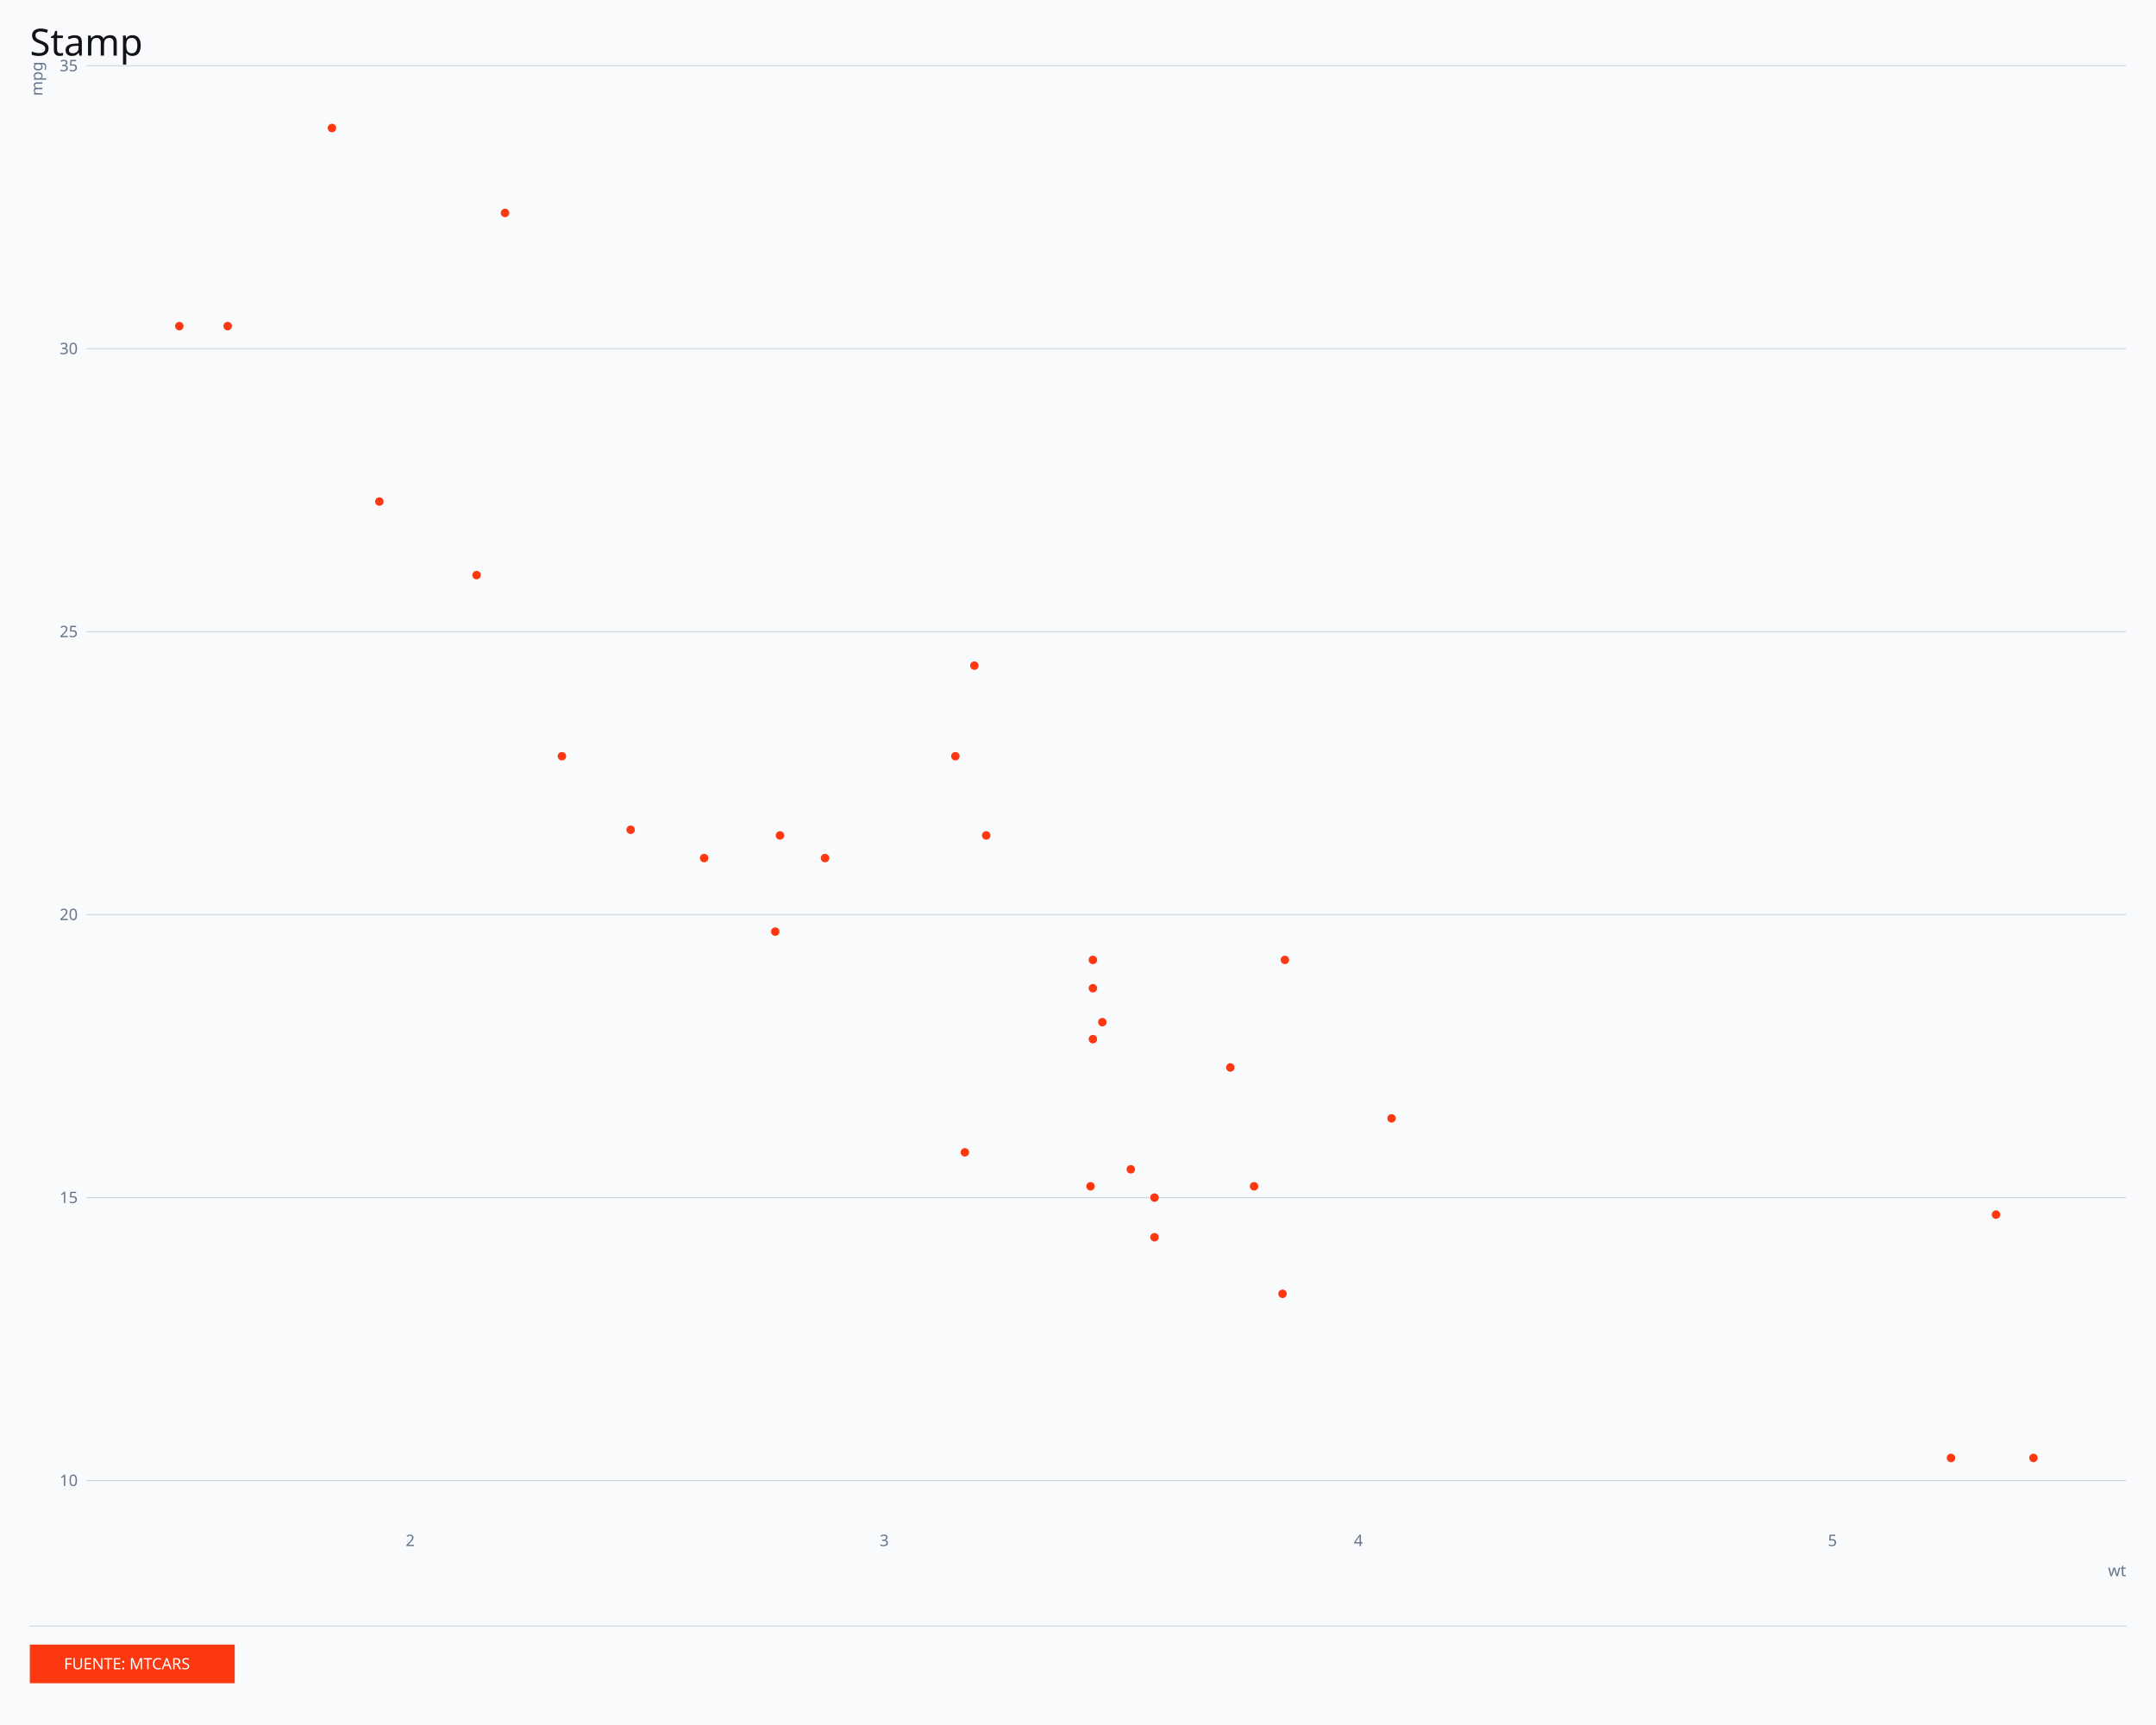
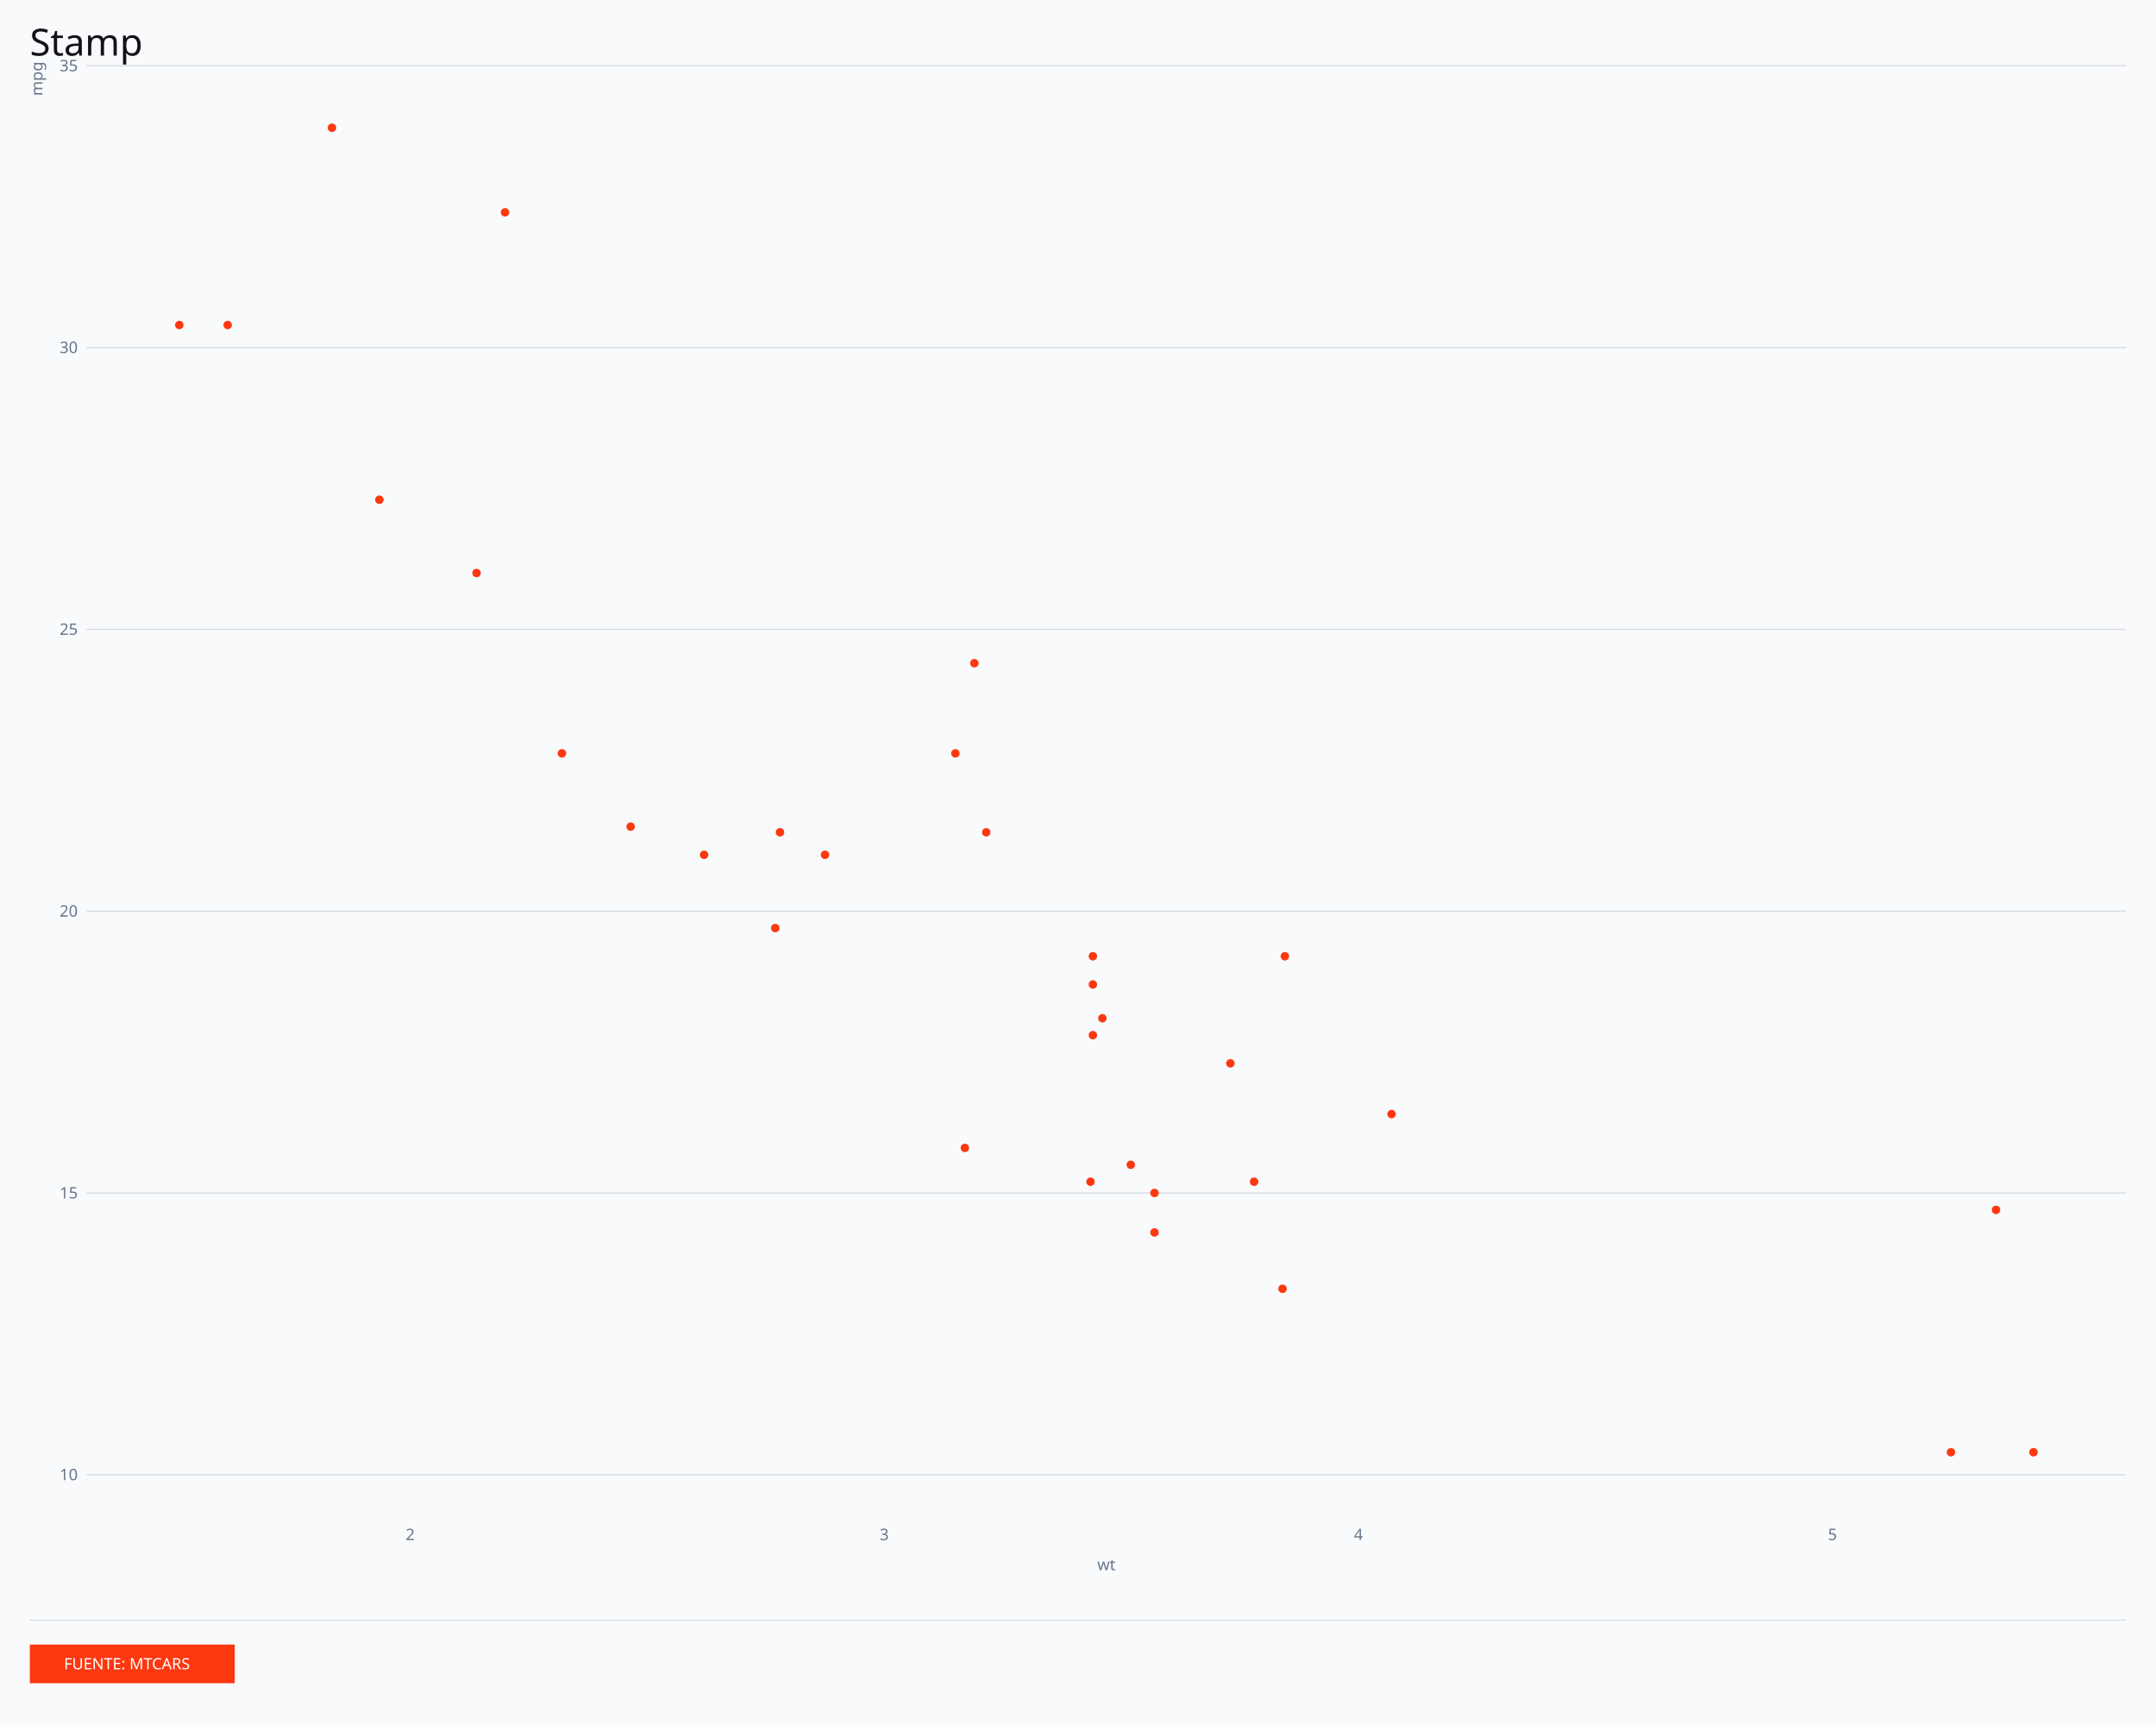
<svg xmlns="http://www.w3.org/2000/svg" class="svglite" data-engine-version="2.0" width="720.00pt" height="576.00pt" viewBox="0 0 720.00 576.00">
  <defs>
    <style type="text/css">
    .svglite line, .svglite polyline, .svglite polygon, .svglite path, .svglite rect, .svglite circle {
      fill: none;
      stroke: #000000;
      stroke-linecap: round;
      stroke-linejoin: round;
      stroke-miterlimit: 10.00;
    }
  </style>
  </defs>
  <rect width="100%" height="100%" style="stroke: none; fill: #FFFFFF;" />
  <defs>
    <clipPath id="cpMC4wMHw3MjAuMDB8MC4wMHw1NzYuMDA=">
      <rect x="0.00" y="0.00" width="720.00" height="576.00" />
    </clipPath>
  </defs>
  <g clip-path="url(#cpMC4wMHw3MjAuMDB8MC4wMHw1NzYuMDA=)">
    <rect x="0.00" y="0.00" width="720.00" height="576.00" style="stroke-width: 0.65; stroke: none; fill: #F8FAFC;" />
  </g>
  <defs>
-     <clipPath id="cpMjguOTJ8NzEwLjA0fDIwLjU1fDUwOS4wMw==">
-       <rect x="28.92" y="20.55" width="681.11" height="488.48" />
+     <clipPath id="cpMjguOTJ8NzEwLjA0fDIwLjU1fDUwNy4wMw==">
+       <rect x="28.92" y="20.55" width="681.11" height="486.49" />
    </clipPath>
  </defs>
-   <g clip-path="url(#cpMjguOTJ8NzEwLjA0fDIwLjU1fDUwOS4wMw==)">
-     <rect x="28.92" y="20.55" width="681.11" height="488.48" style="stroke-width: 0.65; stroke: none; fill: #F8FAFC;" />
-     <polyline points="28.92,494.38 710.04,494.38 " style="stroke-width: 0.36; stroke: #64748B; stroke-opacity: 0.25; stroke-linecap: butt;" />
-     <polyline points="28.92,399.90 710.04,399.90 " style="stroke-width: 0.36; stroke: #64748B; stroke-opacity: 0.25; stroke-linecap: butt;" />
-     <polyline points="28.92,305.42 710.04,305.42 " style="stroke-width: 0.36; stroke: #64748B; stroke-opacity: 0.25; stroke-linecap: butt;" />
-     <polyline points="28.92,210.93 710.04,210.93 " style="stroke-width: 0.36; stroke: #64748B; stroke-opacity: 0.25; stroke-linecap: butt;" />
-     <polyline points="28.92,116.45 710.04,116.45 " style="stroke-width: 0.36; stroke: #64748B; stroke-opacity: 0.25; stroke-linecap: butt;" />
-     <polyline points="28.92,21.97 710.04,21.97 " style="stroke-width: 0.36; stroke: #64748B; stroke-opacity: 0.25; stroke-linecap: butt;" />
-     <circle cx="235.14" cy="286.52" r="1.20" style="stroke-width: 0.43; stroke: #FD3810; fill: #FD3810;" />
-     <circle cx="275.52" cy="286.52" r="1.20" style="stroke-width: 0.43; stroke: #FD3810; fill: #FD3810;" />
-     <circle cx="187.65" cy="252.51" r="1.20" style="stroke-width: 0.43; stroke: #FD3810; fill: #FD3810;" />
-     <circle cx="329.35" cy="278.96" r="1.20" style="stroke-width: 0.43; stroke: #FD3810; fill: #FD3810;" />
-     <circle cx="364.97" cy="329.98" r="1.20" style="stroke-width: 0.43; stroke: #FD3810; fill: #FD3810;" />
-     <circle cx="368.13" cy="341.32" r="1.20" style="stroke-width: 0.43; stroke: #FD3810; fill: #FD3810;" />
-     <circle cx="385.55" cy="413.13" r="1.20" style="stroke-width: 0.43; stroke: #FD3810; fill: #FD3810;" />
-     <circle cx="325.39" cy="222.27" r="1.20" style="stroke-width: 0.43; stroke: #FD3810; fill: #FD3810;" />
-     <circle cx="319.05" cy="252.51" r="1.20" style="stroke-width: 0.43; stroke: #FD3810; fill: #FD3810;" />
-     <circle cx="364.97" cy="320.53" r="1.20" style="stroke-width: 0.43; stroke: #FD3810; fill: #FD3810;" />
-     <circle cx="364.97" cy="346.99" r="1.20" style="stroke-width: 0.43; stroke: #FD3810; fill: #FD3810;" />
-     <circle cx="464.71" cy="373.44" r="1.20" style="stroke-width: 0.43; stroke: #FD3810; fill: #FD3810;" />
-     <circle cx="410.88" cy="356.44" r="1.20" style="stroke-width: 0.43; stroke: #FD3810; fill: #FD3810;" />
-     <circle cx="418.80" cy="396.12" r="1.20" style="stroke-width: 0.43; stroke: #FD3810; fill: #FD3810;" />
-     <circle cx="651.53" cy="486.82" r="1.20" style="stroke-width: 0.43; stroke: #FD3810; fill: #FD3810;" />
-     <circle cx="679.08" cy="486.82" r="1.20" style="stroke-width: 0.43; stroke: #FD3810; fill: #FD3810;" />
-     <circle cx="666.57" cy="405.57" r="1.20" style="stroke-width: 0.43; stroke: #FD3810; fill: #FD3810;" />
-     <circle cx="168.65" cy="71.10" r="1.20" style="stroke-width: 0.43; stroke: #FD3810; fill: #FD3810;" />
-     <circle cx="76.03" cy="108.89" r="1.20" style="stroke-width: 0.43; stroke: #FD3810; fill: #FD3810;" />
-     <circle cx="110.86" cy="42.75" r="1.20" style="stroke-width: 0.43; stroke: #FD3810; fill: #FD3810;" />
-     <circle cx="210.60" cy="277.07" r="1.20" style="stroke-width: 0.43; stroke: #FD3810; fill: #FD3810;" />
-     <circle cx="377.63" cy="390.45" r="1.20" style="stroke-width: 0.43; stroke: #FD3810; fill: #FD3810;" />
-     <circle cx="364.18" cy="396.12" r="1.20" style="stroke-width: 0.43; stroke: #FD3810; fill: #FD3810;" />
-     <circle cx="428.30" cy="432.02" r="1.20" style="stroke-width: 0.43; stroke: #FD3810; fill: #FD3810;" />
-     <circle cx="429.09" cy="320.53" r="1.20" style="stroke-width: 0.43; stroke: #FD3810; fill: #FD3810;" />
-     <circle cx="126.69" cy="167.47" r="1.20" style="stroke-width: 0.43; stroke: #FD3810; fill: #FD3810;" />
-     <circle cx="159.15" cy="192.04" r="1.20" style="stroke-width: 0.43; stroke: #FD3810; fill: #FD3810;" />
-     <circle cx="59.88" cy="108.89" r="1.20" style="stroke-width: 0.43; stroke: #FD3810; fill: #FD3810;" />
-     <circle cx="322.22" cy="384.78" r="1.20" style="stroke-width: 0.43; stroke: #FD3810; fill: #FD3810;" />
-     <circle cx="258.89" cy="311.08" r="1.20" style="stroke-width: 0.43; stroke: #FD3810; fill: #FD3810;" />
-     <circle cx="385.55" cy="399.90" r="1.20" style="stroke-width: 0.43; stroke: #FD3810; fill: #FD3810;" />
-     <circle cx="260.48" cy="278.96" r="1.20" style="stroke-width: 0.43; stroke: #FD3810; fill: #FD3810;" />
+   <g clip-path="url(#cpMjguOTJ8NzEwLjA0fDIwLjU1fDUwNy4wMw==)">
+     <rect x="28.92" y="20.55" width="681.11" height="486.49" style="stroke-width: 0.65; stroke: none; fill: #F8FAFC;" />
+     <polyline points="28.92,492.45 710.04,492.45 " style="stroke-width: 0.36; stroke: #64748B; stroke-opacity: 0.25; stroke-linecap: butt;" />
+     <polyline points="28.92,398.35 710.04,398.35 " style="stroke-width: 0.36; stroke: #64748B; stroke-opacity: 0.25; stroke-linecap: butt;" />
+     <polyline points="28.92,304.25 710.04,304.25 " style="stroke-width: 0.36; stroke: #64748B; stroke-opacity: 0.25; stroke-linecap: butt;" />
+     <polyline points="28.92,210.16 710.04,210.16 " style="stroke-width: 0.36; stroke: #64748B; stroke-opacity: 0.25; stroke-linecap: butt;" />
+     <polyline points="28.92,116.06 710.04,116.06 " style="stroke-width: 0.36; stroke: #64748B; stroke-opacity: 0.25; stroke-linecap: butt;" />
+     <polyline points="28.92,21.96 710.04,21.96 " style="stroke-width: 0.36; stroke: #64748B; stroke-opacity: 0.25; stroke-linecap: butt;" />
+     <circle cx="235.14" cy="285.43" r="1.20" style="stroke-width: 0.43; stroke: #FD3810; fill: #FD3810;" />
+     <circle cx="275.52" cy="285.43" r="1.20" style="stroke-width: 0.43; stroke: #FD3810; fill: #FD3810;" />
+     <circle cx="187.65" cy="251.56" r="1.20" style="stroke-width: 0.43; stroke: #FD3810; fill: #FD3810;" />
+     <circle cx="329.35" cy="277.91" r="1.20" style="stroke-width: 0.43; stroke: #FD3810; fill: #FD3810;" />
+     <circle cx="364.97" cy="328.72" r="1.20" style="stroke-width: 0.43; stroke: #FD3810; fill: #FD3810;" />
+     <circle cx="368.13" cy="340.01" r="1.20" style="stroke-width: 0.43; stroke: #FD3810; fill: #FD3810;" />
+     <circle cx="385.55" cy="411.53" r="1.20" style="stroke-width: 0.43; stroke: #FD3810; fill: #FD3810;" />
+     <circle cx="325.39" cy="221.45" r="1.20" style="stroke-width: 0.43; stroke: #FD3810; fill: #FD3810;" />
+     <circle cx="319.05" cy="251.56" r="1.20" style="stroke-width: 0.43; stroke: #FD3810; fill: #FD3810;" />
+     <circle cx="364.97" cy="319.31" r="1.20" style="stroke-width: 0.43; stroke: #FD3810; fill: #FD3810;" />
+     <circle cx="364.97" cy="345.66" r="1.20" style="stroke-width: 0.43; stroke: #FD3810; fill: #FD3810;" />
+     <circle cx="464.71" cy="372.00" r="1.20" style="stroke-width: 0.43; stroke: #FD3810; fill: #FD3810;" />
+     <circle cx="410.88" cy="355.07" r="1.20" style="stroke-width: 0.43; stroke: #FD3810; fill: #FD3810;" />
+     <circle cx="418.80" cy="394.59" r="1.20" style="stroke-width: 0.43; stroke: #FD3810; fill: #FD3810;" />
+     <circle cx="651.53" cy="484.92" r="1.20" style="stroke-width: 0.43; stroke: #FD3810; fill: #FD3810;" />
+     <circle cx="679.08" cy="484.92" r="1.20" style="stroke-width: 0.43; stroke: #FD3810; fill: #FD3810;" />
+     <circle cx="666.57" cy="404.00" r="1.20" style="stroke-width: 0.43; stroke: #FD3810; fill: #FD3810;" />
+     <circle cx="168.65" cy="70.89" r="1.20" style="stroke-width: 0.43; stroke: #FD3810; fill: #FD3810;" />
+     <circle cx="76.03" cy="108.53" r="1.20" style="stroke-width: 0.43; stroke: #FD3810; fill: #FD3810;" />
+     <circle cx="110.86" cy="42.66" r="1.20" style="stroke-width: 0.43; stroke: #FD3810; fill: #FD3810;" />
+     <circle cx="210.60" cy="276.02" r="1.20" style="stroke-width: 0.43; stroke: #FD3810; fill: #FD3810;" />
+     <circle cx="377.63" cy="388.94" r="1.20" style="stroke-width: 0.43; stroke: #FD3810; fill: #FD3810;" />
+     <circle cx="364.18" cy="394.59" r="1.20" style="stroke-width: 0.43; stroke: #FD3810; fill: #FD3810;" />
+     <circle cx="428.30" cy="430.34" r="1.20" style="stroke-width: 0.43; stroke: #FD3810; fill: #FD3810;" />
+     <circle cx="429.09" cy="319.31" r="1.20" style="stroke-width: 0.43; stroke: #FD3810; fill: #FD3810;" />
+     <circle cx="126.69" cy="166.87" r="1.20" style="stroke-width: 0.43; stroke: #FD3810; fill: #FD3810;" />
+     <circle cx="159.15" cy="191.34" r="1.20" style="stroke-width: 0.43; stroke: #FD3810; fill: #FD3810;" />
+     <circle cx="59.88" cy="108.53" r="1.20" style="stroke-width: 0.43; stroke: #FD3810; fill: #FD3810;" />
+     <circle cx="322.22" cy="383.30" r="1.20" style="stroke-width: 0.43; stroke: #FD3810; fill: #FD3810;" />
+     <circle cx="258.89" cy="309.90" r="1.20" style="stroke-width: 0.43; stroke: #FD3810; fill: #FD3810;" />
+     <circle cx="385.55" cy="398.35" r="1.20" style="stroke-width: 0.43; stroke: #FD3810; fill: #FD3810;" />
+     <circle cx="260.48" cy="277.91" r="1.20" style="stroke-width: 0.43; stroke: #FD3810; fill: #FD3810;" />
  </g>
  <g clip-path="url(#cpMC4wMHw3MjAuMDB8MC4wMHw1NzYuMDA=)">
-     <text x="22.95" y="496.21" text-anchor="middle" style="font-size: 5.30px; fill: #64748B; font-family: sans;" textLength="5.90px" lengthAdjust="spacingAndGlyphs">10</text>
-     <text x="22.95" y="401.72" text-anchor="middle" style="font-size: 5.30px; fill: #64748B; font-family: sans;" textLength="5.90px" lengthAdjust="spacingAndGlyphs">15</text>
-     <text x="22.95" y="307.24" text-anchor="middle" style="font-size: 5.30px; fill: #64748B; font-family: sans;" textLength="5.90px" lengthAdjust="spacingAndGlyphs">20</text>
-     <text x="22.95" y="212.76" text-anchor="middle" style="font-size: 5.30px; fill: #64748B; font-family: sans;" textLength="5.90px" lengthAdjust="spacingAndGlyphs">25</text>
-     <text x="22.95" y="118.27" text-anchor="middle" style="font-size: 5.30px; fill: #64748B; font-family: sans;" textLength="5.90px" lengthAdjust="spacingAndGlyphs">30</text>
+     <text x="22.95" y="494.27" text-anchor="middle" style="font-size: 5.30px; fill: #64748B; font-family: sans;" textLength="5.90px" lengthAdjust="spacingAndGlyphs">10</text>
+     <text x="22.95" y="400.18" text-anchor="middle" style="font-size: 5.30px; fill: #64748B; font-family: sans;" textLength="5.90px" lengthAdjust="spacingAndGlyphs">15</text>
+     <text x="22.95" y="306.08" text-anchor="middle" style="font-size: 5.30px; fill: #64748B; font-family: sans;" textLength="5.90px" lengthAdjust="spacingAndGlyphs">20</text>
+     <text x="22.95" y="211.98" text-anchor="middle" style="font-size: 5.30px; fill: #64748B; font-family: sans;" textLength="5.90px" lengthAdjust="spacingAndGlyphs">25</text>
+     <text x="22.95" y="117.88" text-anchor="middle" style="font-size: 5.30px; fill: #64748B; font-family: sans;" textLength="5.90px" lengthAdjust="spacingAndGlyphs">30</text>
    <text x="22.95" y="23.79" text-anchor="middle" style="font-size: 5.30px; fill: #64748B; font-family: sans;" textLength="5.90px" lengthAdjust="spacingAndGlyphs">35</text>
-     <text x="136.99" y="516.25" text-anchor="middle" style="font-size: 5.30px; fill: #64748B; font-family: sans;" textLength="2.95px" lengthAdjust="spacingAndGlyphs">2</text>
-     <text x="295.31" y="516.25" text-anchor="middle" style="font-size: 5.30px; fill: #64748B; font-family: sans;" textLength="2.95px" lengthAdjust="spacingAndGlyphs">3</text>
-     <text x="453.63" y="516.25" text-anchor="middle" style="font-size: 5.30px; fill: #64748B; font-family: sans;" textLength="2.95px" lengthAdjust="spacingAndGlyphs">4</text>
-     <text x="611.95" y="516.25" text-anchor="middle" style="font-size: 5.30px; fill: #64748B; font-family: sans;" textLength="2.95px" lengthAdjust="spacingAndGlyphs">5</text>
-     <text x="710.04" y="526.29" text-anchor="end" style="font-size: 5.30px; fill: #64748B; font-family: sans;" textLength="5.30px" lengthAdjust="spacingAndGlyphs">wt</text>
+     <text x="136.99" y="514.26" text-anchor="middle" style="font-size: 5.30px; fill: #64748B; font-family: sans;" textLength="2.95px" lengthAdjust="spacingAndGlyphs">2</text>
+     <text x="295.31" y="514.26" text-anchor="middle" style="font-size: 5.30px; fill: #64748B; font-family: sans;" textLength="2.95px" lengthAdjust="spacingAndGlyphs">3</text>
+     <text x="453.63" y="514.26" text-anchor="middle" style="font-size: 5.30px; fill: #64748B; font-family: sans;" textLength="2.95px" lengthAdjust="spacingAndGlyphs">4</text>
+     <text x="611.95" y="514.26" text-anchor="middle" style="font-size: 5.30px; fill: #64748B; font-family: sans;" textLength="2.95px" lengthAdjust="spacingAndGlyphs">5</text>
+     <text x="369.48" y="524.30" text-anchor="middle" style="font-size: 5.30px; fill: #64748B; font-family: sans;" textLength="5.30px" lengthAdjust="spacingAndGlyphs">wt</text>
    <text transform="translate(14.16,20.55) rotate(-90)" text-anchor="end" style="font-size: 5.30px; fill: #64748B; font-family: sans;" textLength="10.32px" lengthAdjust="spacingAndGlyphs">mpg</text>
    <text x="9.96" y="18.56" style="font-size: 12.49px; fill: #111319; font-family: sans;" textLength="36.10px" lengthAdjust="spacingAndGlyphs">Stamp</text>
    <rect x="9.96" y="549.15" width="68.42" height="12.90" style="stroke-width: 0.75; stroke: none; fill: #FD3810;" />
    <text x="21.35" y="557.39" style="font-size: 5.20px; fill: #FFFFFF; font-family: sans;" textLength="45.63px" lengthAdjust="spacingAndGlyphs">FUENTE: MTCARS</text>
-     <polyline points="9.96,542.98 710.04,542.98 " style="stroke-width: 0.30; stroke: #CFD6DF;" />
+     <polyline points="9.96,540.99 710.04,540.99 " style="stroke-width: 0.30; stroke: #CFD6DF;" />
  </g>
</svg>
